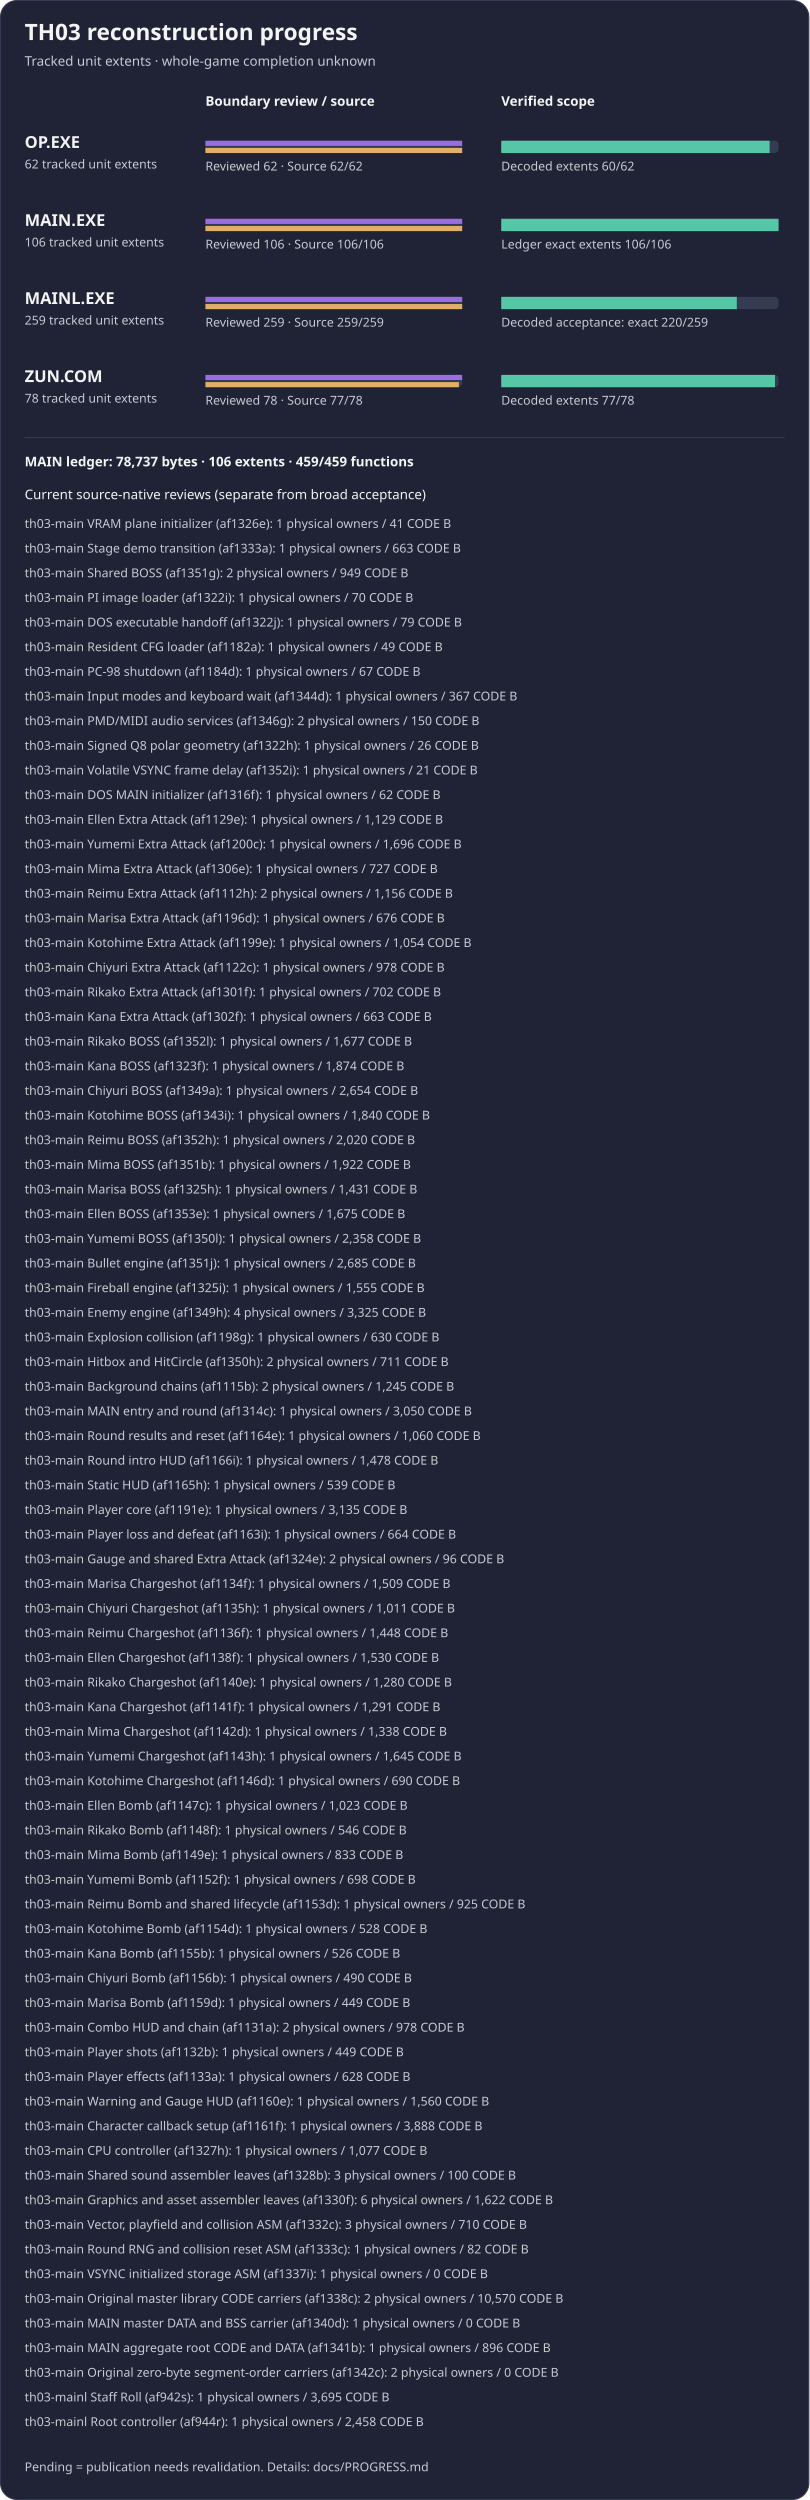
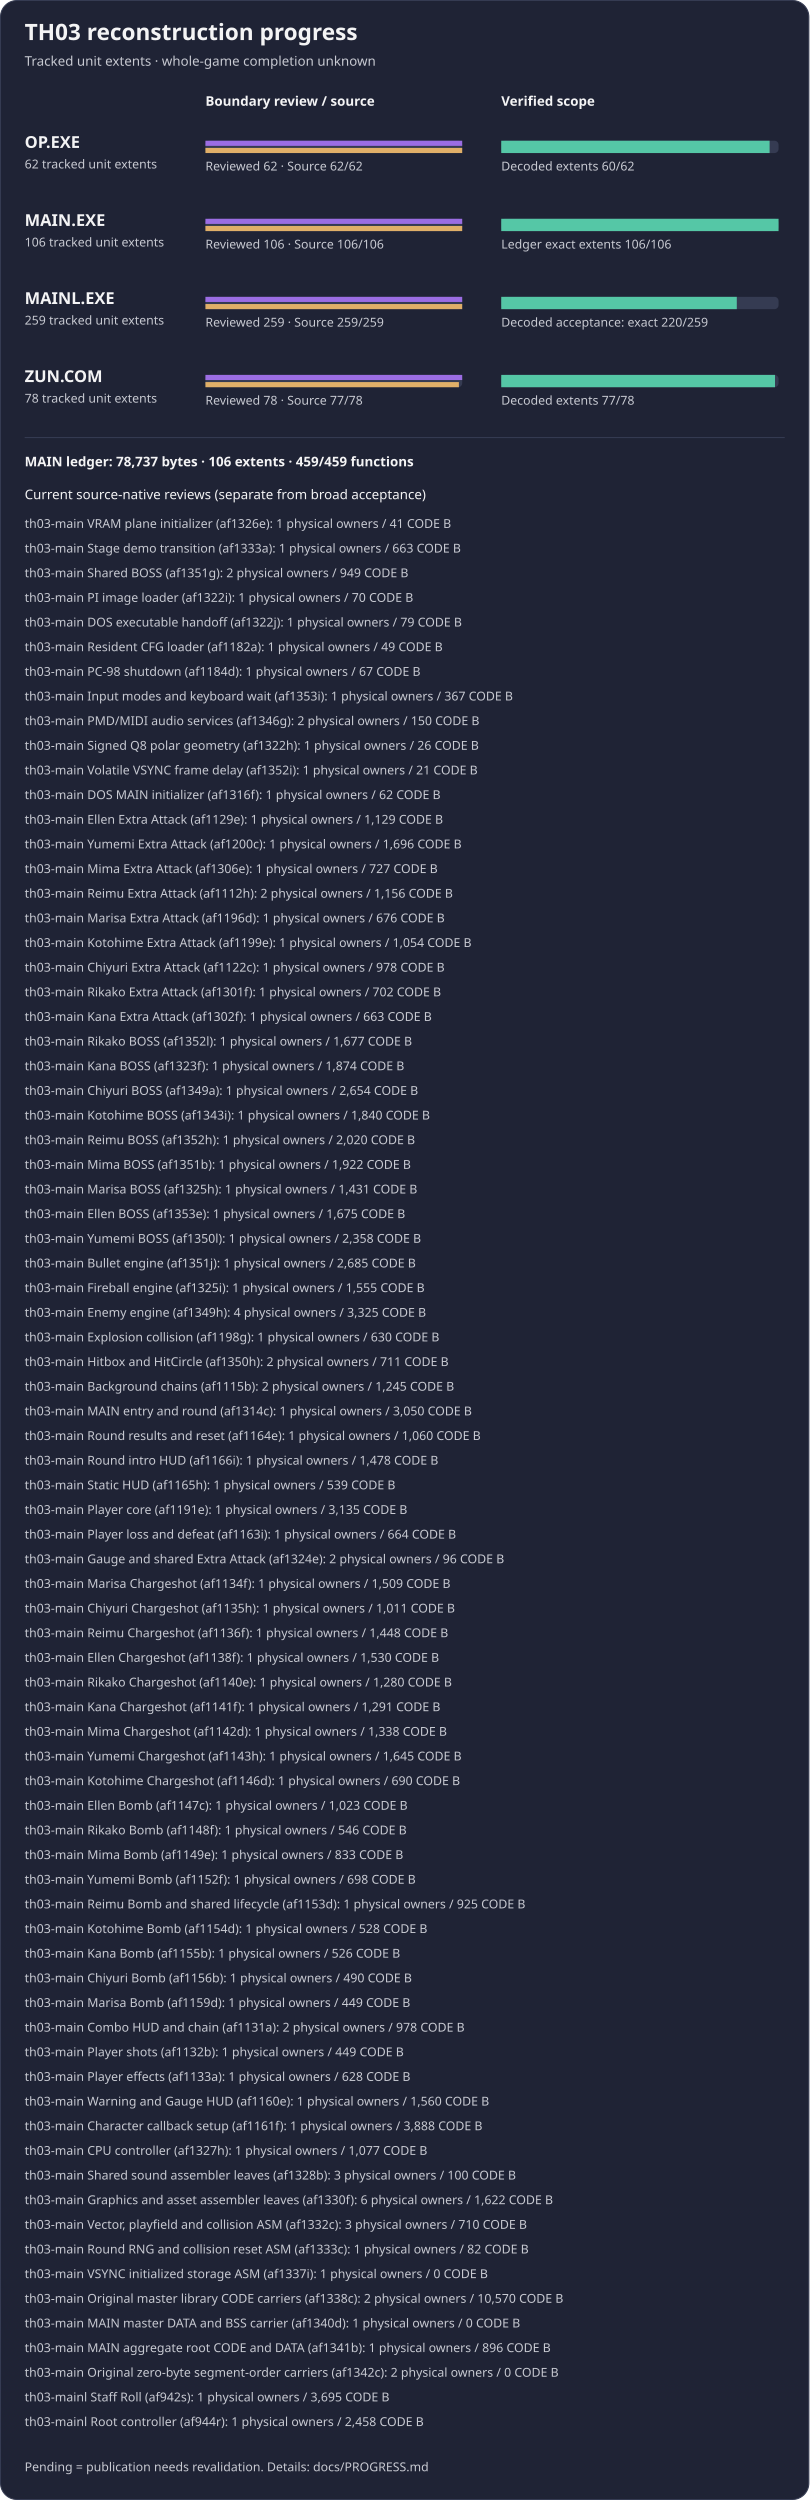
<svg xmlns="http://www.w3.org/2000/svg" width="788" height="2434" viewBox="0 0 788 2434" role="img" aria-label="TH03 reviewed subset reconstruction progress">
  <rect x="0.5" y="0.5" width="787" height="2433" rx="16" fill="#1f2335" stroke="#353b52" />
  <text x="24" y="39" fill="#f4f4f5" font-family="sans-serif" font-size="22" font-weight="600">TH03 reconstruction progress</text>
  <text x="24" y="64" fill="#c8cad2" font-family="sans-serif" font-size="13">Tracked unit extents · whole-game completion unknown</text>
  <text x="200" y="103" fill="#f4f4f5" font-family="sans-serif" font-size="13" font-weight="600">Boundary review / source</text>
  <text x="488" y="103" fill="#f4f4f5" font-family="sans-serif" font-size="13" font-weight="600">Verified scope</text>
  <g aria-label="OP.EXE bars count tracked unit extents, not functions; source-present is not exact">
    <text x="24" y="144" fill="#f4f4f5" font-family="sans-serif" font-size="16" font-weight="600">OP.EXE</text>
    <text x="24" y="164" fill="#c8cad2" font-family="sans-serif" font-size="12">62 tracked unit extents</text>
    <rect x="200" y="137" width="250" height="12" rx="4" fill="#353b52" />
    <rect x="488" y="137" width="270" height="12" rx="4" fill="#353b52" />
    <rect x="200" y="137" width="250.00" height="5" fill="#9b6de3" />
    <rect x="200" y="144" width="250.00" height="5" fill="#e0af68" />
    <rect x="488" y="137" width="261.29" height="12" fill="#55c7a6" />
    <text x="200" y="166" fill="#c8cad2" font-family="sans-serif" font-size="12">Reviewed 62 · Source 62/62</text>
    <text x="488" y="166" fill="#c8cad2" font-family="sans-serif" font-size="12">Decoded extents 60/62</text>
  </g>
  <g aria-label="MAIN.EXE bars count tracked unit extents, not functions; source-present is not exact">
    <text x="24" y="220" fill="#f4f4f5" font-family="sans-serif" font-size="16" font-weight="600">MAIN.EXE</text>
    <text x="24" y="240" fill="#c8cad2" font-family="sans-serif" font-size="12">106 tracked unit extents</text>
    <rect x="200" y="213" width="250" height="12" rx="4" fill="#353b52" />
    <rect x="488" y="213" width="270" height="12" rx="4" fill="#353b52" />
    <rect x="200" y="213" width="250.00" height="5" fill="#9b6de3" />
    <rect x="200" y="220" width="250.00" height="5" fill="#e0af68" />
    <rect x="488" y="213" width="270.00" height="12" fill="#55c7a6" />
    <text x="200" y="242" fill="#c8cad2" font-family="sans-serif" font-size="12">Reviewed 106 · Source 106/106</text>
    <text x="488" y="242" fill="#c8cad2" font-family="sans-serif" font-size="12">Ledger exact extents 106/106</text>
  </g>
  <g aria-label="MAINL bars count tracked unit extents, not functions; source-present is not exact">
    <text x="24" y="296" fill="#f4f4f5" font-family="sans-serif" font-size="16" font-weight="600">MAINL.EXE</text>
    <text x="24" y="316" fill="#c8cad2" font-family="sans-serif" font-size="12">259 tracked unit extents</text>
    <rect x="200" y="289" width="250" height="12" rx="4" fill="#353b52" />
    <rect x="488" y="289" width="270" height="12" rx="4" fill="#353b52" />
    <rect x="200" y="289" width="250.00" height="5" fill="#9b6de3" />
    <rect x="200" y="296" width="250.00" height="5" fill="#e0af68" />
    <rect x="488" y="289" width="229.34" height="12" fill="#55c7a6" />
    <text x="200" y="318" fill="#c8cad2" font-family="sans-serif" font-size="12">Reviewed 259 · Source 259/259</text>
    <text x="488" y="318" fill="#c8cad2" font-family="sans-serif" font-size="12">Decoded acceptance: exact 220/259</text>
  </g>
  <g aria-label="ZUN.COM bars count tracked unit extents, not functions; source-present is not exact">
    <text x="24" y="372" fill="#f4f4f5" font-family="sans-serif" font-size="16" font-weight="600">ZUN.COM</text>
    <text x="24" y="392" fill="#c8cad2" font-family="sans-serif" font-size="12">78 tracked unit extents</text>
    <rect x="200" y="365" width="250" height="12" rx="4" fill="#353b52" />
    <rect x="488" y="365" width="270" height="12" rx="4" fill="#353b52" />
    <rect x="200" y="365" width="250.00" height="5" fill="#9b6de3" />
    <rect x="200" y="372" width="246.79" height="5" fill="#e0af68" />
    <rect x="488" y="365" width="266.54" height="12" fill="#55c7a6" />
    <text x="200" y="394" fill="#c8cad2" font-family="sans-serif" font-size="12">Reviewed 78 · Source 77/78</text>
    <text x="488" y="394" fill="#c8cad2" font-family="sans-serif" font-size="12">Decoded extents 77/78</text>
  </g>
  <path d="M24 426 H764" stroke="#353b52" />
  <text x="24" y="454" fill="#f4f4f5" font-family="sans-serif" font-size="13" font-weight="600">MAIN ledger: 78,737 bytes · 106 extents · 459/459 functions</text>
  <text x="24" y="486" fill="#f4f4f5" font-family="sans-serif" font-size="13">Current source-native reviews (separate from broad acceptance)</text>
  <text x="24" y="514" fill="#c8cad2" font-family="sans-serif" font-size="12">th03-main VRAM plane initializer (af1326e): 1 physical owners / 41 CODE B</text>
  <text x="24" y="538" fill="#c8cad2" font-family="sans-serif" font-size="12">th03-main Stage demo transition (af1333a): 1 physical owners / 663 CODE B</text>
  <text x="24" y="562" fill="#c8cad2" font-family="sans-serif" font-size="12">th03-main Shared BOSS (af1351g): 2 physical owners / 949 CODE B</text>
  <text x="24" y="586" fill="#c8cad2" font-family="sans-serif" font-size="12">th03-main PI image loader (af1322i): 1 physical owners / 70 CODE B</text>
  <text x="24" y="610" fill="#c8cad2" font-family="sans-serif" font-size="12">th03-main DOS executable handoff (af1322j): 1 physical owners / 79 CODE B</text>
  <text x="24" y="634" fill="#c8cad2" font-family="sans-serif" font-size="12">th03-main Resident CFG loader (af1182a): 1 physical owners / 49 CODE B</text>
  <text x="24" y="658" fill="#c8cad2" font-family="sans-serif" font-size="12">th03-main PC-98 shutdown (af1184d): 1 physical owners / 67 CODE B</text>
-   <text x="24" y="682" fill="#c8cad2" font-family="sans-serif" font-size="12">th03-main Input modes and keyboard wait (af1344d): 1 physical owners / 367 CODE B</text>
+   <text x="24" y="682" fill="#c8cad2" font-family="sans-serif" font-size="12">th03-main Input modes and keyboard wait (af1353i): 1 physical owners / 367 CODE B</text>
  <text x="24" y="706" fill="#c8cad2" font-family="sans-serif" font-size="12">th03-main PMD/MIDI audio services (af1346g): 2 physical owners / 150 CODE B</text>
  <text x="24" y="730" fill="#c8cad2" font-family="sans-serif" font-size="12">th03-main Signed Q8 polar geometry (af1322h): 1 physical owners / 26 CODE B</text>
  <text x="24" y="754" fill="#c8cad2" font-family="sans-serif" font-size="12">th03-main Volatile VSYNC frame delay (af1352i): 1 physical owners / 21 CODE B</text>
  <text x="24" y="778" fill="#c8cad2" font-family="sans-serif" font-size="12">th03-main DOS MAIN initializer (af1316f): 1 physical owners / 62 CODE B</text>
  <text x="24" y="802" fill="#c8cad2" font-family="sans-serif" font-size="12">th03-main Ellen Extra Attack (af1129e): 1 physical owners / 1,129 CODE B</text>
  <text x="24" y="826" fill="#c8cad2" font-family="sans-serif" font-size="12">th03-main Yumemi Extra Attack (af1200c): 1 physical owners / 1,696 CODE B</text>
  <text x="24" y="850" fill="#c8cad2" font-family="sans-serif" font-size="12">th03-main Mima Extra Attack (af1306e): 1 physical owners / 727 CODE B</text>
  <text x="24" y="874" fill="#c8cad2" font-family="sans-serif" font-size="12">th03-main Reimu Extra Attack (af1112h): 2 physical owners / 1,156 CODE B</text>
  <text x="24" y="898" fill="#c8cad2" font-family="sans-serif" font-size="12">th03-main Marisa Extra Attack (af1196d): 1 physical owners / 676 CODE B</text>
  <text x="24" y="922" fill="#c8cad2" font-family="sans-serif" font-size="12">th03-main Kotohime Extra Attack (af1199e): 1 physical owners / 1,054 CODE B</text>
  <text x="24" y="946" fill="#c8cad2" font-family="sans-serif" font-size="12">th03-main Chiyuri Extra Attack (af1122c): 1 physical owners / 978 CODE B</text>
  <text x="24" y="970" fill="#c8cad2" font-family="sans-serif" font-size="12">th03-main Rikako Extra Attack (af1301f): 1 physical owners / 702 CODE B</text>
  <text x="24" y="994" fill="#c8cad2" font-family="sans-serif" font-size="12">th03-main Kana Extra Attack (af1302f): 1 physical owners / 663 CODE B</text>
  <text x="24" y="1018" fill="#c8cad2" font-family="sans-serif" font-size="12">th03-main Rikako BOSS (af1352l): 1 physical owners / 1,677 CODE B</text>
  <text x="24" y="1042" fill="#c8cad2" font-family="sans-serif" font-size="12">th03-main Kana BOSS (af1323f): 1 physical owners / 1,874 CODE B</text>
  <text x="24" y="1066" fill="#c8cad2" font-family="sans-serif" font-size="12">th03-main Chiyuri BOSS (af1349a): 1 physical owners / 2,654 CODE B</text>
  <text x="24" y="1090" fill="#c8cad2" font-family="sans-serif" font-size="12">th03-main Kotohime BOSS (af1343i): 1 physical owners / 1,840 CODE B</text>
  <text x="24" y="1114" fill="#c8cad2" font-family="sans-serif" font-size="12">th03-main Reimu BOSS (af1352h): 1 physical owners / 2,020 CODE B</text>
  <text x="24" y="1138" fill="#c8cad2" font-family="sans-serif" font-size="12">th03-main Mima BOSS (af1351b): 1 physical owners / 1,922 CODE B</text>
  <text x="24" y="1162" fill="#c8cad2" font-family="sans-serif" font-size="12">th03-main Marisa BOSS (af1325h): 1 physical owners / 1,431 CODE B</text>
  <text x="24" y="1186" fill="#c8cad2" font-family="sans-serif" font-size="12">th03-main Ellen BOSS (af1353e): 1 physical owners / 1,675 CODE B</text>
  <text x="24" y="1210" fill="#c8cad2" font-family="sans-serif" font-size="12">th03-main Yumemi BOSS (af1350l): 1 physical owners / 2,358 CODE B</text>
  <text x="24" y="1234" fill="#c8cad2" font-family="sans-serif" font-size="12">th03-main Bullet engine (af1351j): 1 physical owners / 2,685 CODE B</text>
  <text x="24" y="1258" fill="#c8cad2" font-family="sans-serif" font-size="12">th03-main Fireball engine (af1325i): 1 physical owners / 1,555 CODE B</text>
  <text x="24" y="1282" fill="#c8cad2" font-family="sans-serif" font-size="12">th03-main Enemy engine (af1349h): 4 physical owners / 3,325 CODE B</text>
  <text x="24" y="1306" fill="#c8cad2" font-family="sans-serif" font-size="12">th03-main Explosion collision (af1198g): 1 physical owners / 630 CODE B</text>
  <text x="24" y="1330" fill="#c8cad2" font-family="sans-serif" font-size="12">th03-main Hitbox and HitCircle (af1350h): 2 physical owners / 711 CODE B</text>
  <text x="24" y="1354" fill="#c8cad2" font-family="sans-serif" font-size="12">th03-main Background chains (af1115b): 2 physical owners / 1,245 CODE B</text>
  <text x="24" y="1378" fill="#c8cad2" font-family="sans-serif" font-size="12">th03-main MAIN entry and round (af1314c): 1 physical owners / 3,050 CODE B</text>
  <text x="24" y="1402" fill="#c8cad2" font-family="sans-serif" font-size="12">th03-main Round results and reset (af1164e): 1 physical owners / 1,060 CODE B</text>
  <text x="24" y="1426" fill="#c8cad2" font-family="sans-serif" font-size="12">th03-main Round intro HUD (af1166i): 1 physical owners / 1,478 CODE B</text>
  <text x="24" y="1450" fill="#c8cad2" font-family="sans-serif" font-size="12">th03-main Static HUD (af1165h): 1 physical owners / 539 CODE B</text>
  <text x="24" y="1474" fill="#c8cad2" font-family="sans-serif" font-size="12">th03-main Player core (af1191e): 1 physical owners / 3,135 CODE B</text>
  <text x="24" y="1498" fill="#c8cad2" font-family="sans-serif" font-size="12">th03-main Player loss and defeat (af1163i): 1 physical owners / 664 CODE B</text>
  <text x="24" y="1522" fill="#c8cad2" font-family="sans-serif" font-size="12">th03-main Gauge and shared Extra Attack (af1324e): 2 physical owners / 96 CODE B</text>
  <text x="24" y="1546" fill="#c8cad2" font-family="sans-serif" font-size="12">th03-main Marisa Chargeshot (af1134f): 1 physical owners / 1,509 CODE B</text>
  <text x="24" y="1570" fill="#c8cad2" font-family="sans-serif" font-size="12">th03-main Chiyuri Chargeshot (af1135h): 1 physical owners / 1,011 CODE B</text>
  <text x="24" y="1594" fill="#c8cad2" font-family="sans-serif" font-size="12">th03-main Reimu Chargeshot (af1136f): 1 physical owners / 1,448 CODE B</text>
  <text x="24" y="1618" fill="#c8cad2" font-family="sans-serif" font-size="12">th03-main Ellen Chargeshot (af1138f): 1 physical owners / 1,530 CODE B</text>
  <text x="24" y="1642" fill="#c8cad2" font-family="sans-serif" font-size="12">th03-main Rikako Chargeshot (af1140e): 1 physical owners / 1,280 CODE B</text>
  <text x="24" y="1666" fill="#c8cad2" font-family="sans-serif" font-size="12">th03-main Kana Chargeshot (af1141f): 1 physical owners / 1,291 CODE B</text>
  <text x="24" y="1690" fill="#c8cad2" font-family="sans-serif" font-size="12">th03-main Mima Chargeshot (af1142d): 1 physical owners / 1,338 CODE B</text>
  <text x="24" y="1714" fill="#c8cad2" font-family="sans-serif" font-size="12">th03-main Yumemi Chargeshot (af1143h): 1 physical owners / 1,645 CODE B</text>
  <text x="24" y="1738" fill="#c8cad2" font-family="sans-serif" font-size="12">th03-main Kotohime Chargeshot (af1146d): 1 physical owners / 690 CODE B</text>
  <text x="24" y="1762" fill="#c8cad2" font-family="sans-serif" font-size="12">th03-main Ellen Bomb (af1147c): 1 physical owners / 1,023 CODE B</text>
  <text x="24" y="1786" fill="#c8cad2" font-family="sans-serif" font-size="12">th03-main Rikako Bomb (af1148f): 1 physical owners / 546 CODE B</text>
  <text x="24" y="1810" fill="#c8cad2" font-family="sans-serif" font-size="12">th03-main Mima Bomb (af1149e): 1 physical owners / 833 CODE B</text>
  <text x="24" y="1834" fill="#c8cad2" font-family="sans-serif" font-size="12">th03-main Yumemi Bomb (af1152f): 1 physical owners / 698 CODE B</text>
  <text x="24" y="1858" fill="#c8cad2" font-family="sans-serif" font-size="12">th03-main Reimu Bomb and shared lifecycle (af1153d): 1 physical owners / 925 CODE B</text>
  <text x="24" y="1882" fill="#c8cad2" font-family="sans-serif" font-size="12">th03-main Kotohime Bomb (af1154d): 1 physical owners / 528 CODE B</text>
  <text x="24" y="1906" fill="#c8cad2" font-family="sans-serif" font-size="12">th03-main Kana Bomb (af1155b): 1 physical owners / 526 CODE B</text>
  <text x="24" y="1930" fill="#c8cad2" font-family="sans-serif" font-size="12">th03-main Chiyuri Bomb (af1156b): 1 physical owners / 490 CODE B</text>
  <text x="24" y="1954" fill="#c8cad2" font-family="sans-serif" font-size="12">th03-main Marisa Bomb (af1159d): 1 physical owners / 449 CODE B</text>
  <text x="24" y="1978" fill="#c8cad2" font-family="sans-serif" font-size="12">th03-main Combo HUD and chain (af1131a): 2 physical owners / 978 CODE B</text>
  <text x="24" y="2002" fill="#c8cad2" font-family="sans-serif" font-size="12">th03-main Player shots (af1132b): 1 physical owners / 449 CODE B</text>
  <text x="24" y="2026" fill="#c8cad2" font-family="sans-serif" font-size="12">th03-main Player effects (af1133a): 1 physical owners / 628 CODE B</text>
  <text x="24" y="2050" fill="#c8cad2" font-family="sans-serif" font-size="12">th03-main Warning and Gauge HUD (af1160e): 1 physical owners / 1,560 CODE B</text>
  <text x="24" y="2074" fill="#c8cad2" font-family="sans-serif" font-size="12">th03-main Character callback setup (af1161f): 1 physical owners / 3,888 CODE B</text>
  <text x="24" y="2098" fill="#c8cad2" font-family="sans-serif" font-size="12">th03-main CPU controller (af1327h): 1 physical owners / 1,077 CODE B</text>
  <text x="24" y="2122" fill="#c8cad2" font-family="sans-serif" font-size="12">th03-main Shared sound assembler leaves (af1328b): 3 physical owners / 100 CODE B</text>
  <text x="24" y="2146" fill="#c8cad2" font-family="sans-serif" font-size="12">th03-main Graphics and asset assembler leaves (af1330f): 6 physical owners / 1,622 CODE B</text>
  <text x="24" y="2170" fill="#c8cad2" font-family="sans-serif" font-size="12">th03-main Vector, playfield and collision ASM (af1332c): 3 physical owners / 710 CODE B</text>
  <text x="24" y="2194" fill="#c8cad2" font-family="sans-serif" font-size="12">th03-main Round RNG and collision reset ASM (af1333c): 1 physical owners / 82 CODE B</text>
  <text x="24" y="2218" fill="#c8cad2" font-family="sans-serif" font-size="12">th03-main VSYNC initialized storage ASM (af1337i): 1 physical owners / 0 CODE B</text>
  <text x="24" y="2242" fill="#c8cad2" font-family="sans-serif" font-size="12">th03-main Original master library CODE carriers (af1338c): 2 physical owners / 10,570 CODE B</text>
  <text x="24" y="2266" fill="#c8cad2" font-family="sans-serif" font-size="12">th03-main MAIN master DATA and BSS carrier (af1340d): 1 physical owners / 0 CODE B</text>
  <text x="24" y="2290" fill="#c8cad2" font-family="sans-serif" font-size="12">th03-main MAIN aggregate root CODE and DATA (af1341b): 1 physical owners / 896 CODE B</text>
  <text x="24" y="2314" fill="#c8cad2" font-family="sans-serif" font-size="12">th03-main Original zero-byte segment-order carriers (af1342c): 2 physical owners / 0 CODE B</text>
  <text x="24" y="2338" fill="#c8cad2" font-family="sans-serif" font-size="12">th03-mainl Staff Roll (af942s): 1 physical owners / 3,695 CODE B</text>
  <text x="24" y="2362" fill="#c8cad2" font-family="sans-serif" font-size="12">th03-mainl Root controller (af944r): 1 physical owners / 2,458 CODE B</text>
  <text x="24" y="2406" fill="#c8cad2" font-family="sans-serif" font-size="12">Pending = publication needs revalidation. Details: docs/PROGRESS.md</text>
</svg>
